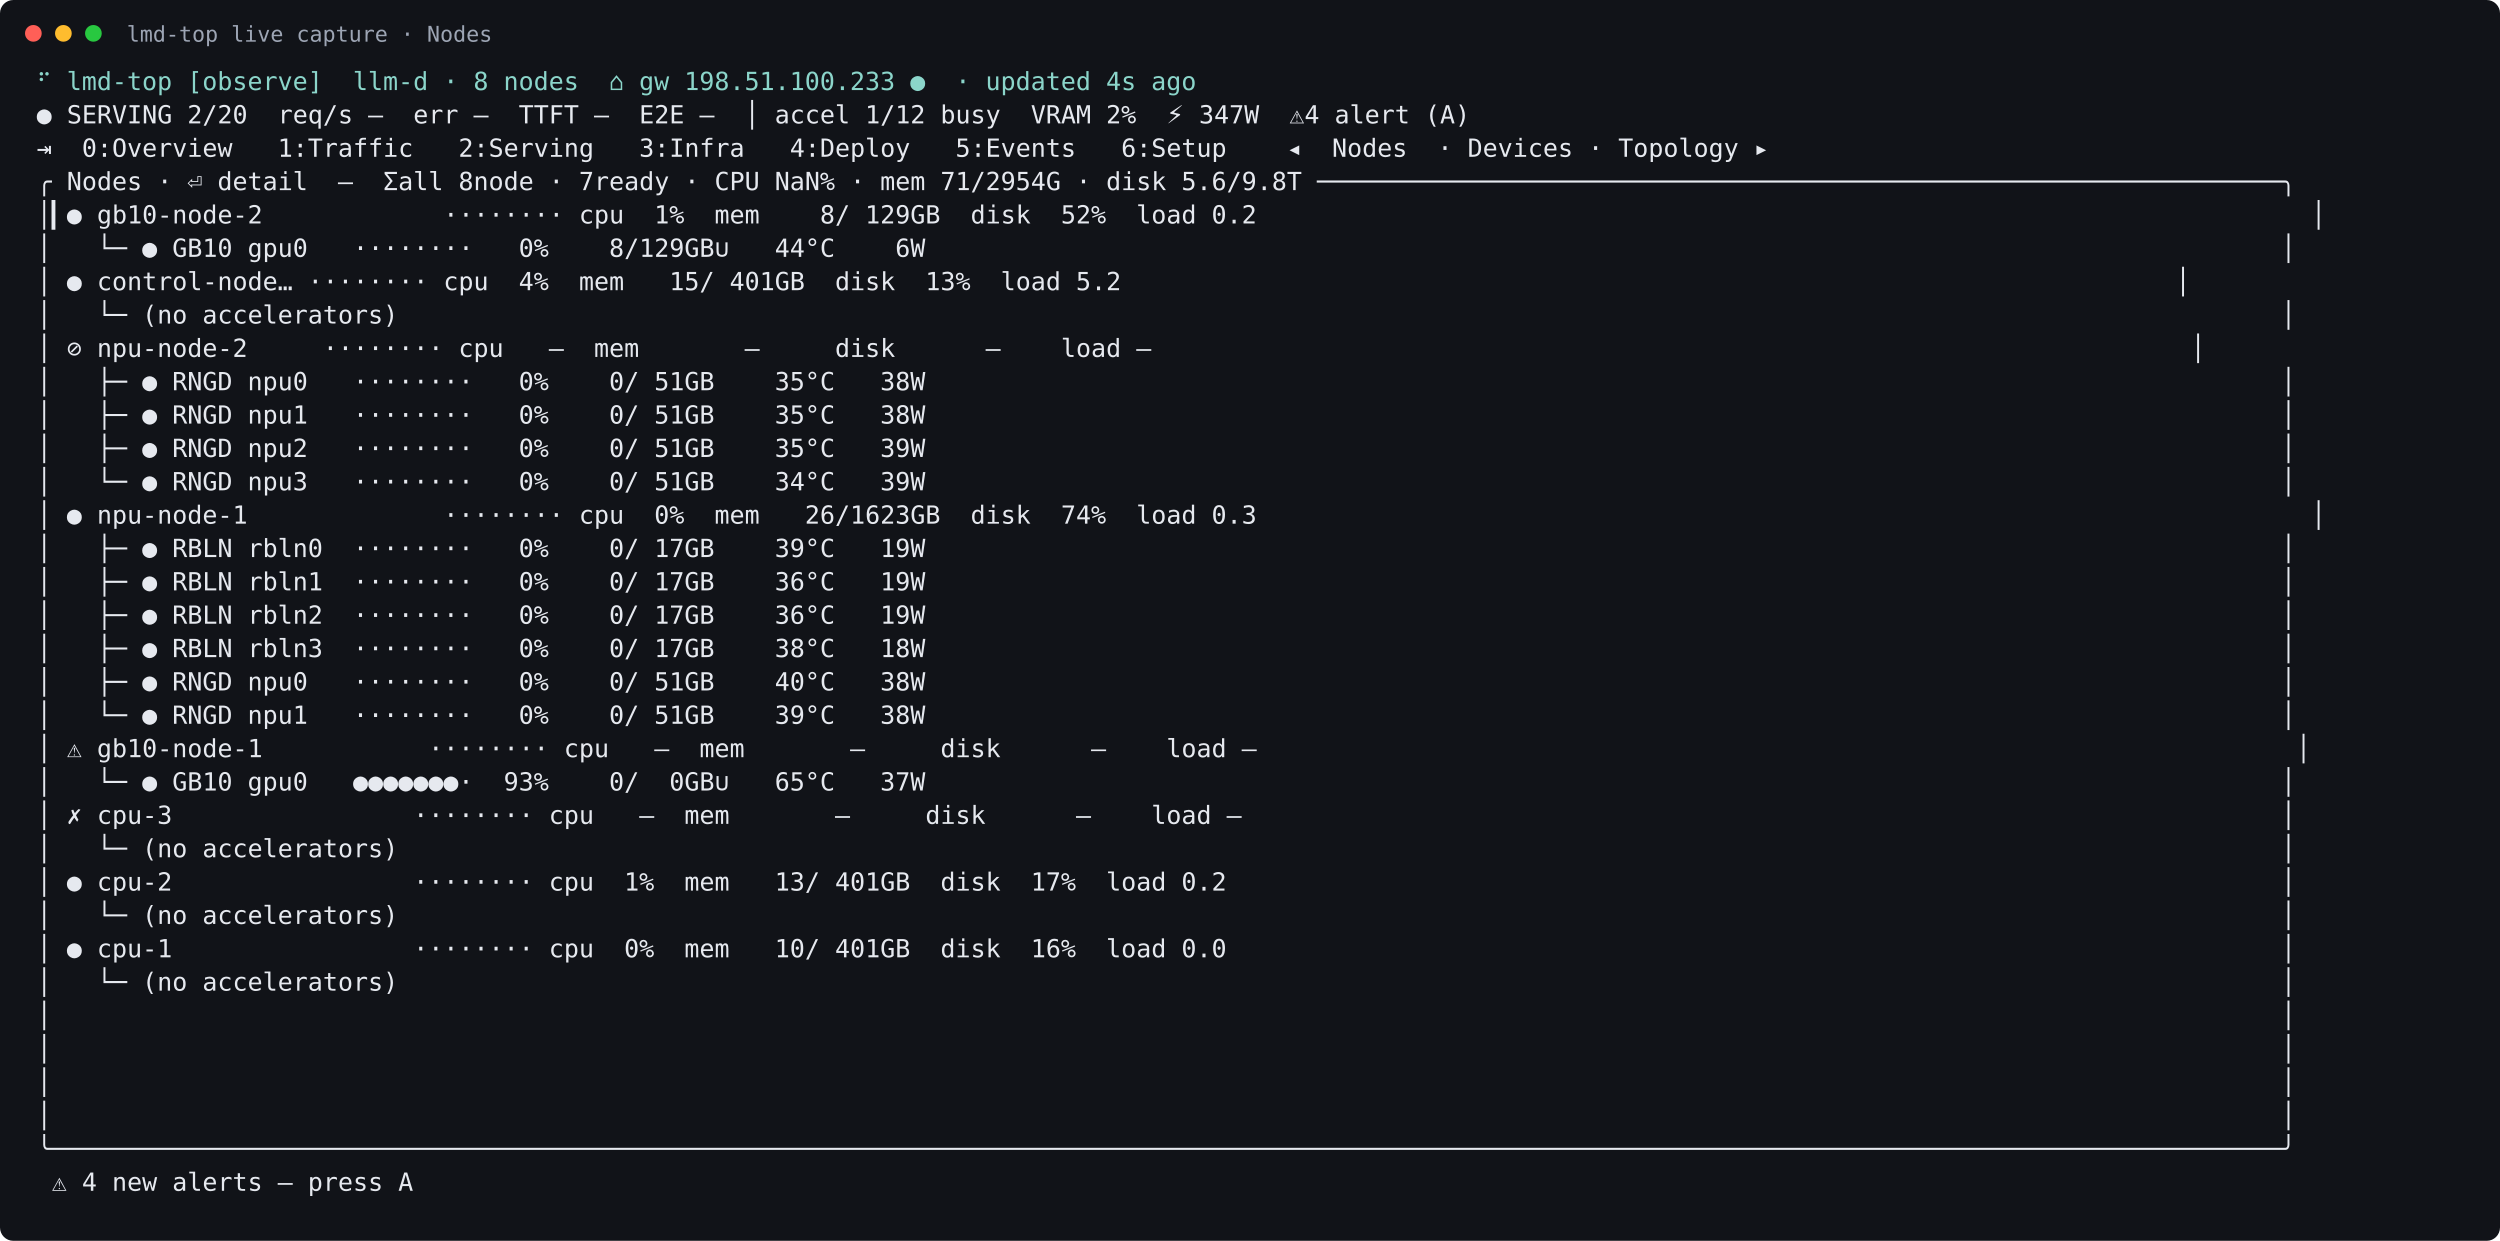
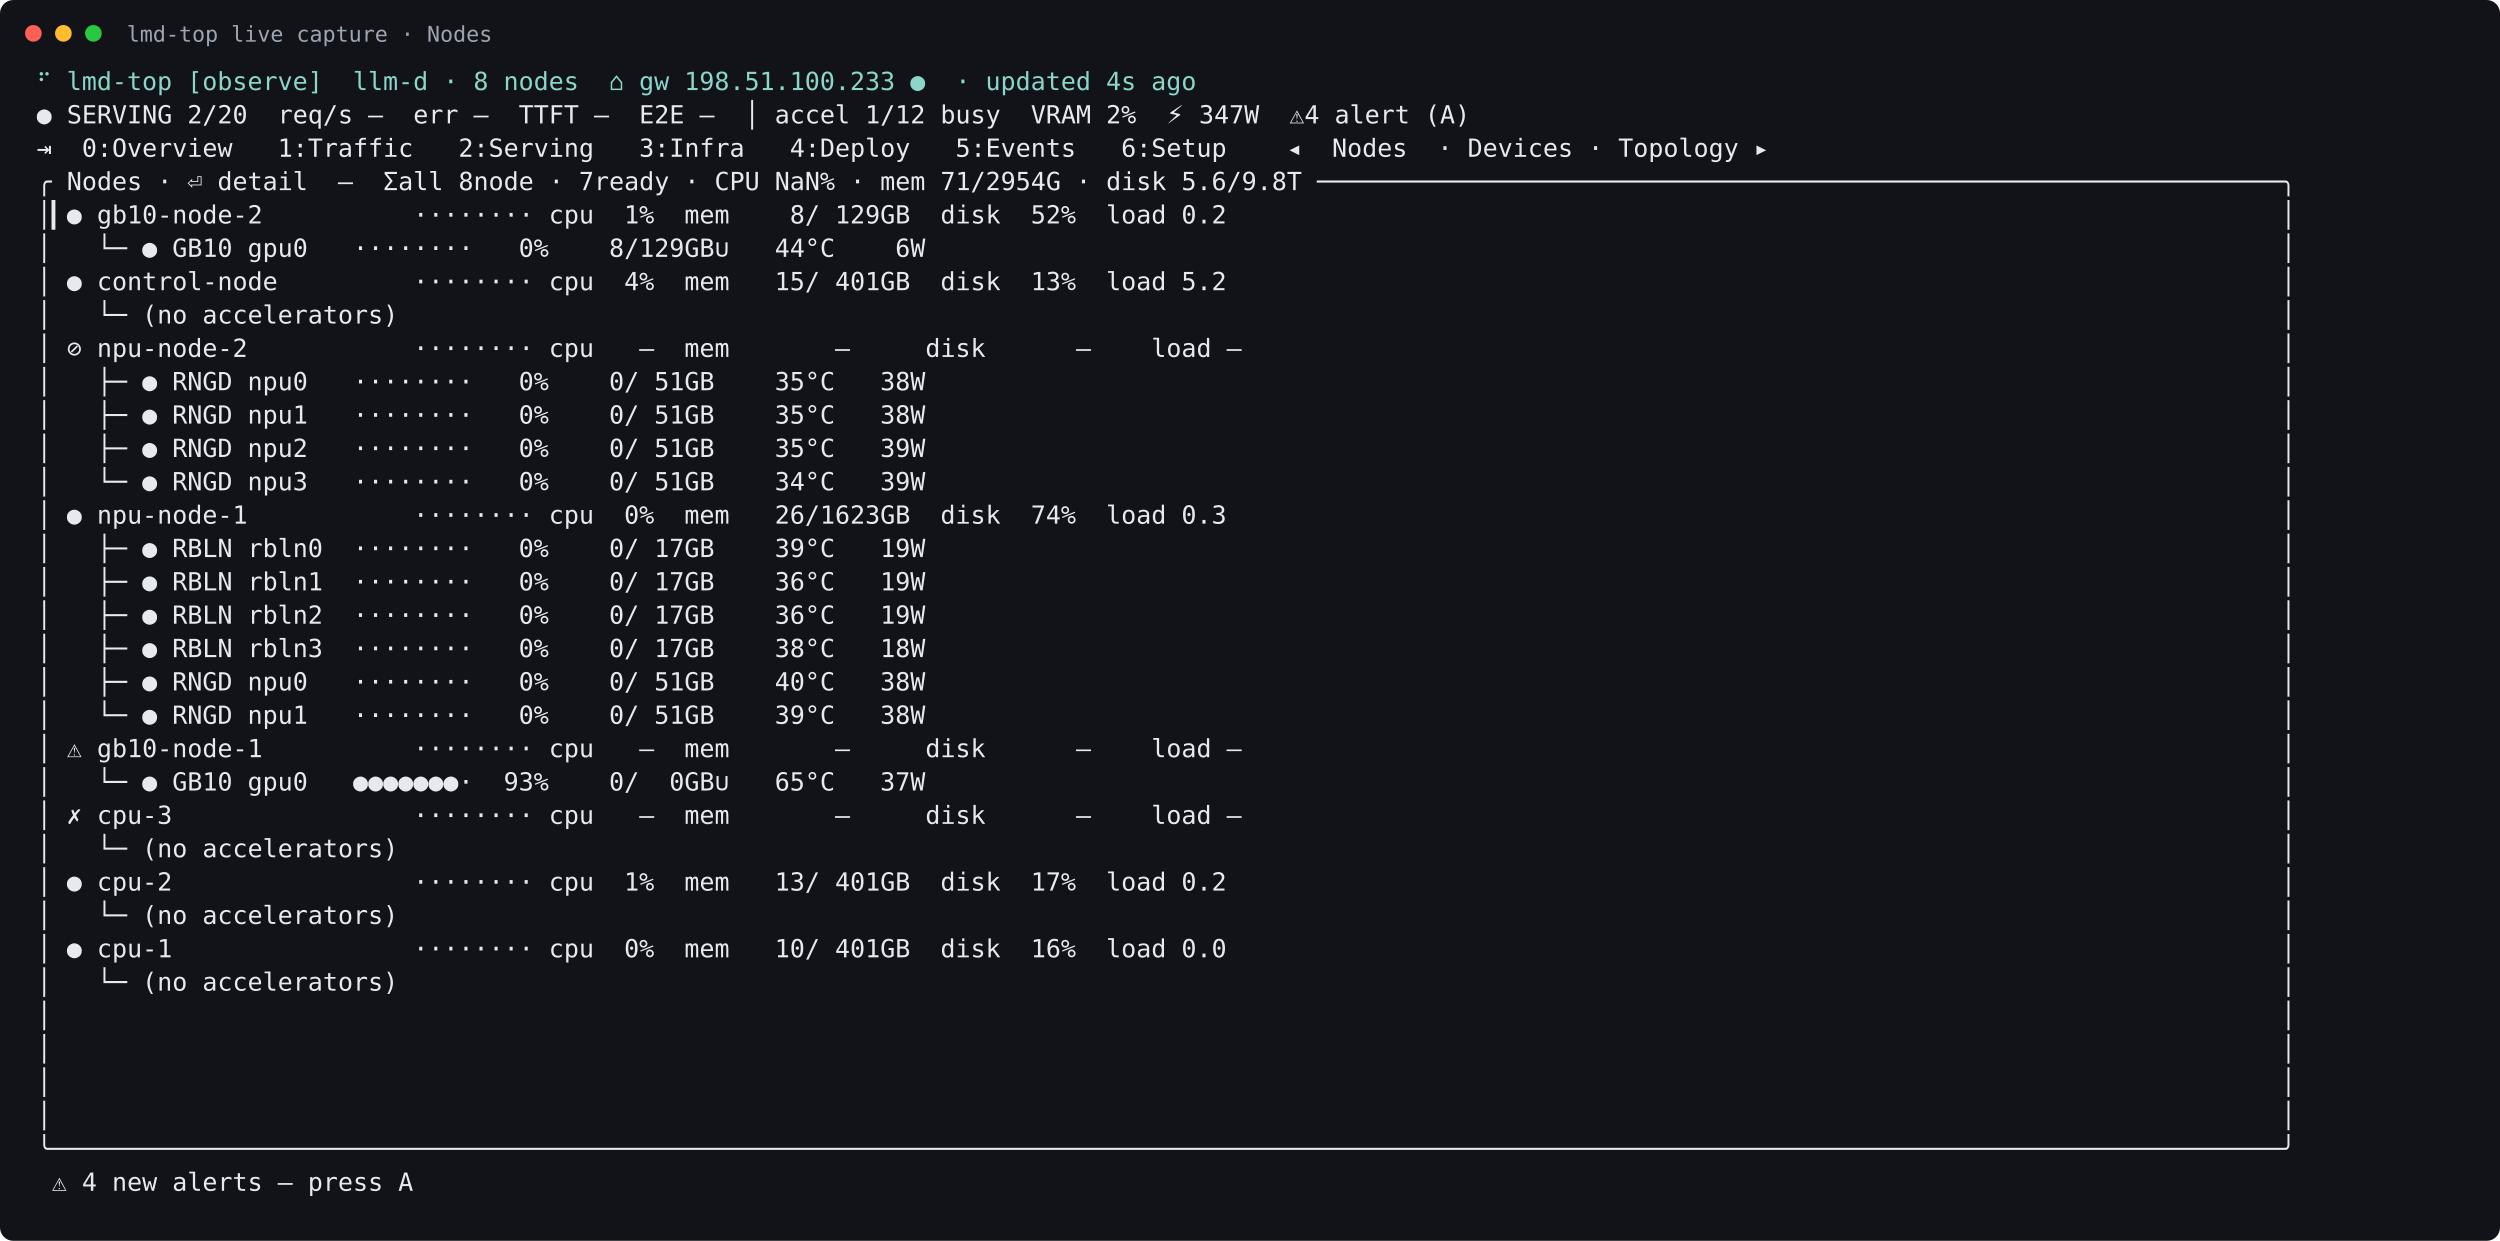
<svg xmlns="http://www.w3.org/2000/svg" width="1499" height="744" viewBox="0 0 1499 744">
  <rect width="100%" height="100%" rx="8" fill="#111318" />
  <circle cx="20" cy="20" r="5" fill="#ff5f57" />
  <circle cx="38" cy="20" r="5" fill="#febc2e" />
  <circle cx="56" cy="20" r="5" fill="#28c840" />
  <text x="76" y="25" fill="#9da5b4" font-family="DejaVu Sans Mono, monospace" font-size="13">lmd-top live capture · Nodes</text>
  <text xml:space="preserve" x="22" y="54" fill="#e6e9ef" font-family="DejaVu Sans Mono, monospace" font-size="15">
    <tspan x="22" dy="0" fill="#8bd5ca">⠋ lmd-top [observe]  llm-d · 8 nodes  ⌂ gw 198.51.100.233 ●  · updated 4s ago</tspan>
    <tspan x="22" dy="20">● SERVING 2/20  req/s –  err –  TTFT –  E2E –  │ accel 1/12 busy  VRAM 2%  ⚡ 347W  ⚠4 alert (A)</tspan>
    <tspan x="22" dy="20">⇥  0:Overview   1:Traffic   2:Serving   3:Infra   4:Deploy   5:Events   6:Setup    ◂  Nodes  · Devices · Topology ▸</tspan>
    <tspan x="22" dy="20">╭ Nodes · ⏎ detail  —  Σall 8node · 7ready · CPU NaN% · mem 71/2954G · disk 5.6/9.8T ────────────────────────────────────────────────────────────────╮</tspan>
-     <tspan x="22" dy="20">│▎● gb10-node-2            ········ cpu  1%  mem    8/ 129GB  disk  52%  load 0.2                                                                      │</tspan>
+     <tspan x="22" dy="20">│▎● gb10-node-2          ········ cpu  1%  mem    8/ 129GB  disk  52%  load 0.2                                                                      │</tspan>
    <tspan x="22" dy="20">│   └─ ● GB10 gpu0   ········   0%    8/129GB∪   44°C    6W                                                                                          │</tspan>
-     <tspan x="22" dy="20">│ ● control-node… ········ cpu  4%  mem   15/ 401GB  disk  13%  load 5.2                                                                      │</tspan>
+     <tspan x="22" dy="20">│ ● control-node         ········ cpu  4%  mem   15/ 401GB  disk  13%  load 5.2                                                                      │</tspan>
    <tspan x="22" dy="20">│   └─ (no accelerators)                                                                                                                             │</tspan>
-     <tspan x="22" dy="20">│ ⊘ npu-node-2     ········ cpu   –  mem       –     disk      –    load –                                                                     │</tspan>
+     <tspan x="22" dy="20">│ ⊘ npu-node-2           ········ cpu   –  mem       –     disk      –    load –                                                                     │</tspan>
    <tspan x="22" dy="20">│   ├─ ● RNGD npu0   ········   0%    0/ 51GB    35°C   38W                                                                                          │</tspan>
    <tspan x="22" dy="20">│   ├─ ● RNGD npu1   ········   0%    0/ 51GB    35°C   38W                                                                                          │</tspan>
    <tspan x="22" dy="20">│   ├─ ● RNGD npu2   ········   0%    0/ 51GB    35°C   39W                                                                                          │</tspan>
    <tspan x="22" dy="20">│   └─ ● RNGD npu3   ········   0%    0/ 51GB    34°C   39W                                                                                          │</tspan>
-     <tspan x="22" dy="20">│ ● npu-node-1             ········ cpu  0%  mem   26/1623GB  disk  74%  load 0.3                                                                      │</tspan>
+     <tspan x="22" dy="20">│ ● npu-node-1           ········ cpu  0%  mem   26/1623GB  disk  74%  load 0.3                                                                      │</tspan>
    <tspan x="22" dy="20">│   ├─ ● RBLN rbln0  ········   0%    0/ 17GB    39°C   19W                                                                                          │</tspan>
    <tspan x="22" dy="20">│   ├─ ● RBLN rbln1  ········   0%    0/ 17GB    36°C   19W                                                                                          │</tspan>
    <tspan x="22" dy="20">│   ├─ ● RBLN rbln2  ········   0%    0/ 17GB    36°C   19W                                                                                          │</tspan>
    <tspan x="22" dy="20">│   ├─ ● RBLN rbln3  ········   0%    0/ 17GB    38°C   18W                                                                                          │</tspan>
    <tspan x="22" dy="20">│   ├─ ● RNGD npu0   ········   0%    0/ 51GB    40°C   38W                                                                                          │</tspan>
    <tspan x="22" dy="20">│   └─ ● RNGD npu1   ········   0%    0/ 51GB    39°C   38W                                                                                          │</tspan>
-     <tspan x="22" dy="20">│ ⚠ gb10-node-1           ········ cpu   –  mem       –     disk      –    load –                                                                     │</tspan>
+     <tspan x="22" dy="20">│ ⚠ gb10-node-1          ········ cpu   –  mem       –     disk      –    load –                                                                     │</tspan>
    <tspan x="22" dy="20">│   └─ ● GB10 gpu0   ●●●●●●●·  93%    0/  0GB∪   65°C   37W                                                                                          │</tspan>
    <tspan x="22" dy="20">│ ✗ cpu-3                ········ cpu   –  mem       –     disk      –    load –                                                                     │</tspan>
    <tspan x="22" dy="20">│   └─ (no accelerators)                                                                                                                             │</tspan>
    <tspan x="22" dy="20">│ ● cpu-2                ········ cpu  1%  mem   13/ 401GB  disk  17%  load 0.2                                                                      │</tspan>
    <tspan x="22" dy="20">│   └─ (no accelerators)                                                                                                                             │</tspan>
    <tspan x="22" dy="20">│ ● cpu-1                ········ cpu  0%  mem   10/ 401GB  disk  16%  load 0.0                                                                      │</tspan>
    <tspan x="22" dy="20">│   └─ (no accelerators)                                                                                                                             │</tspan>
    <tspan x="22" dy="20">│                                                                                                                                                    │</tspan>
    <tspan x="22" dy="20">│                                                                                                                                                    │</tspan>
    <tspan x="22" dy="20">│                                                                                                                                                    │</tspan>
    <tspan x="22" dy="20">│                                                                                                                                                    │</tspan>
    <tspan x="22" dy="20">╰────────────────────────────────────────────────────────────────────────────────────────────────────────────────────────────────────────────────────╯</tspan>
    <tspan x="22" dy="20"> ⚠ 4 new alerts — press A</tspan>
  </text>
</svg>
